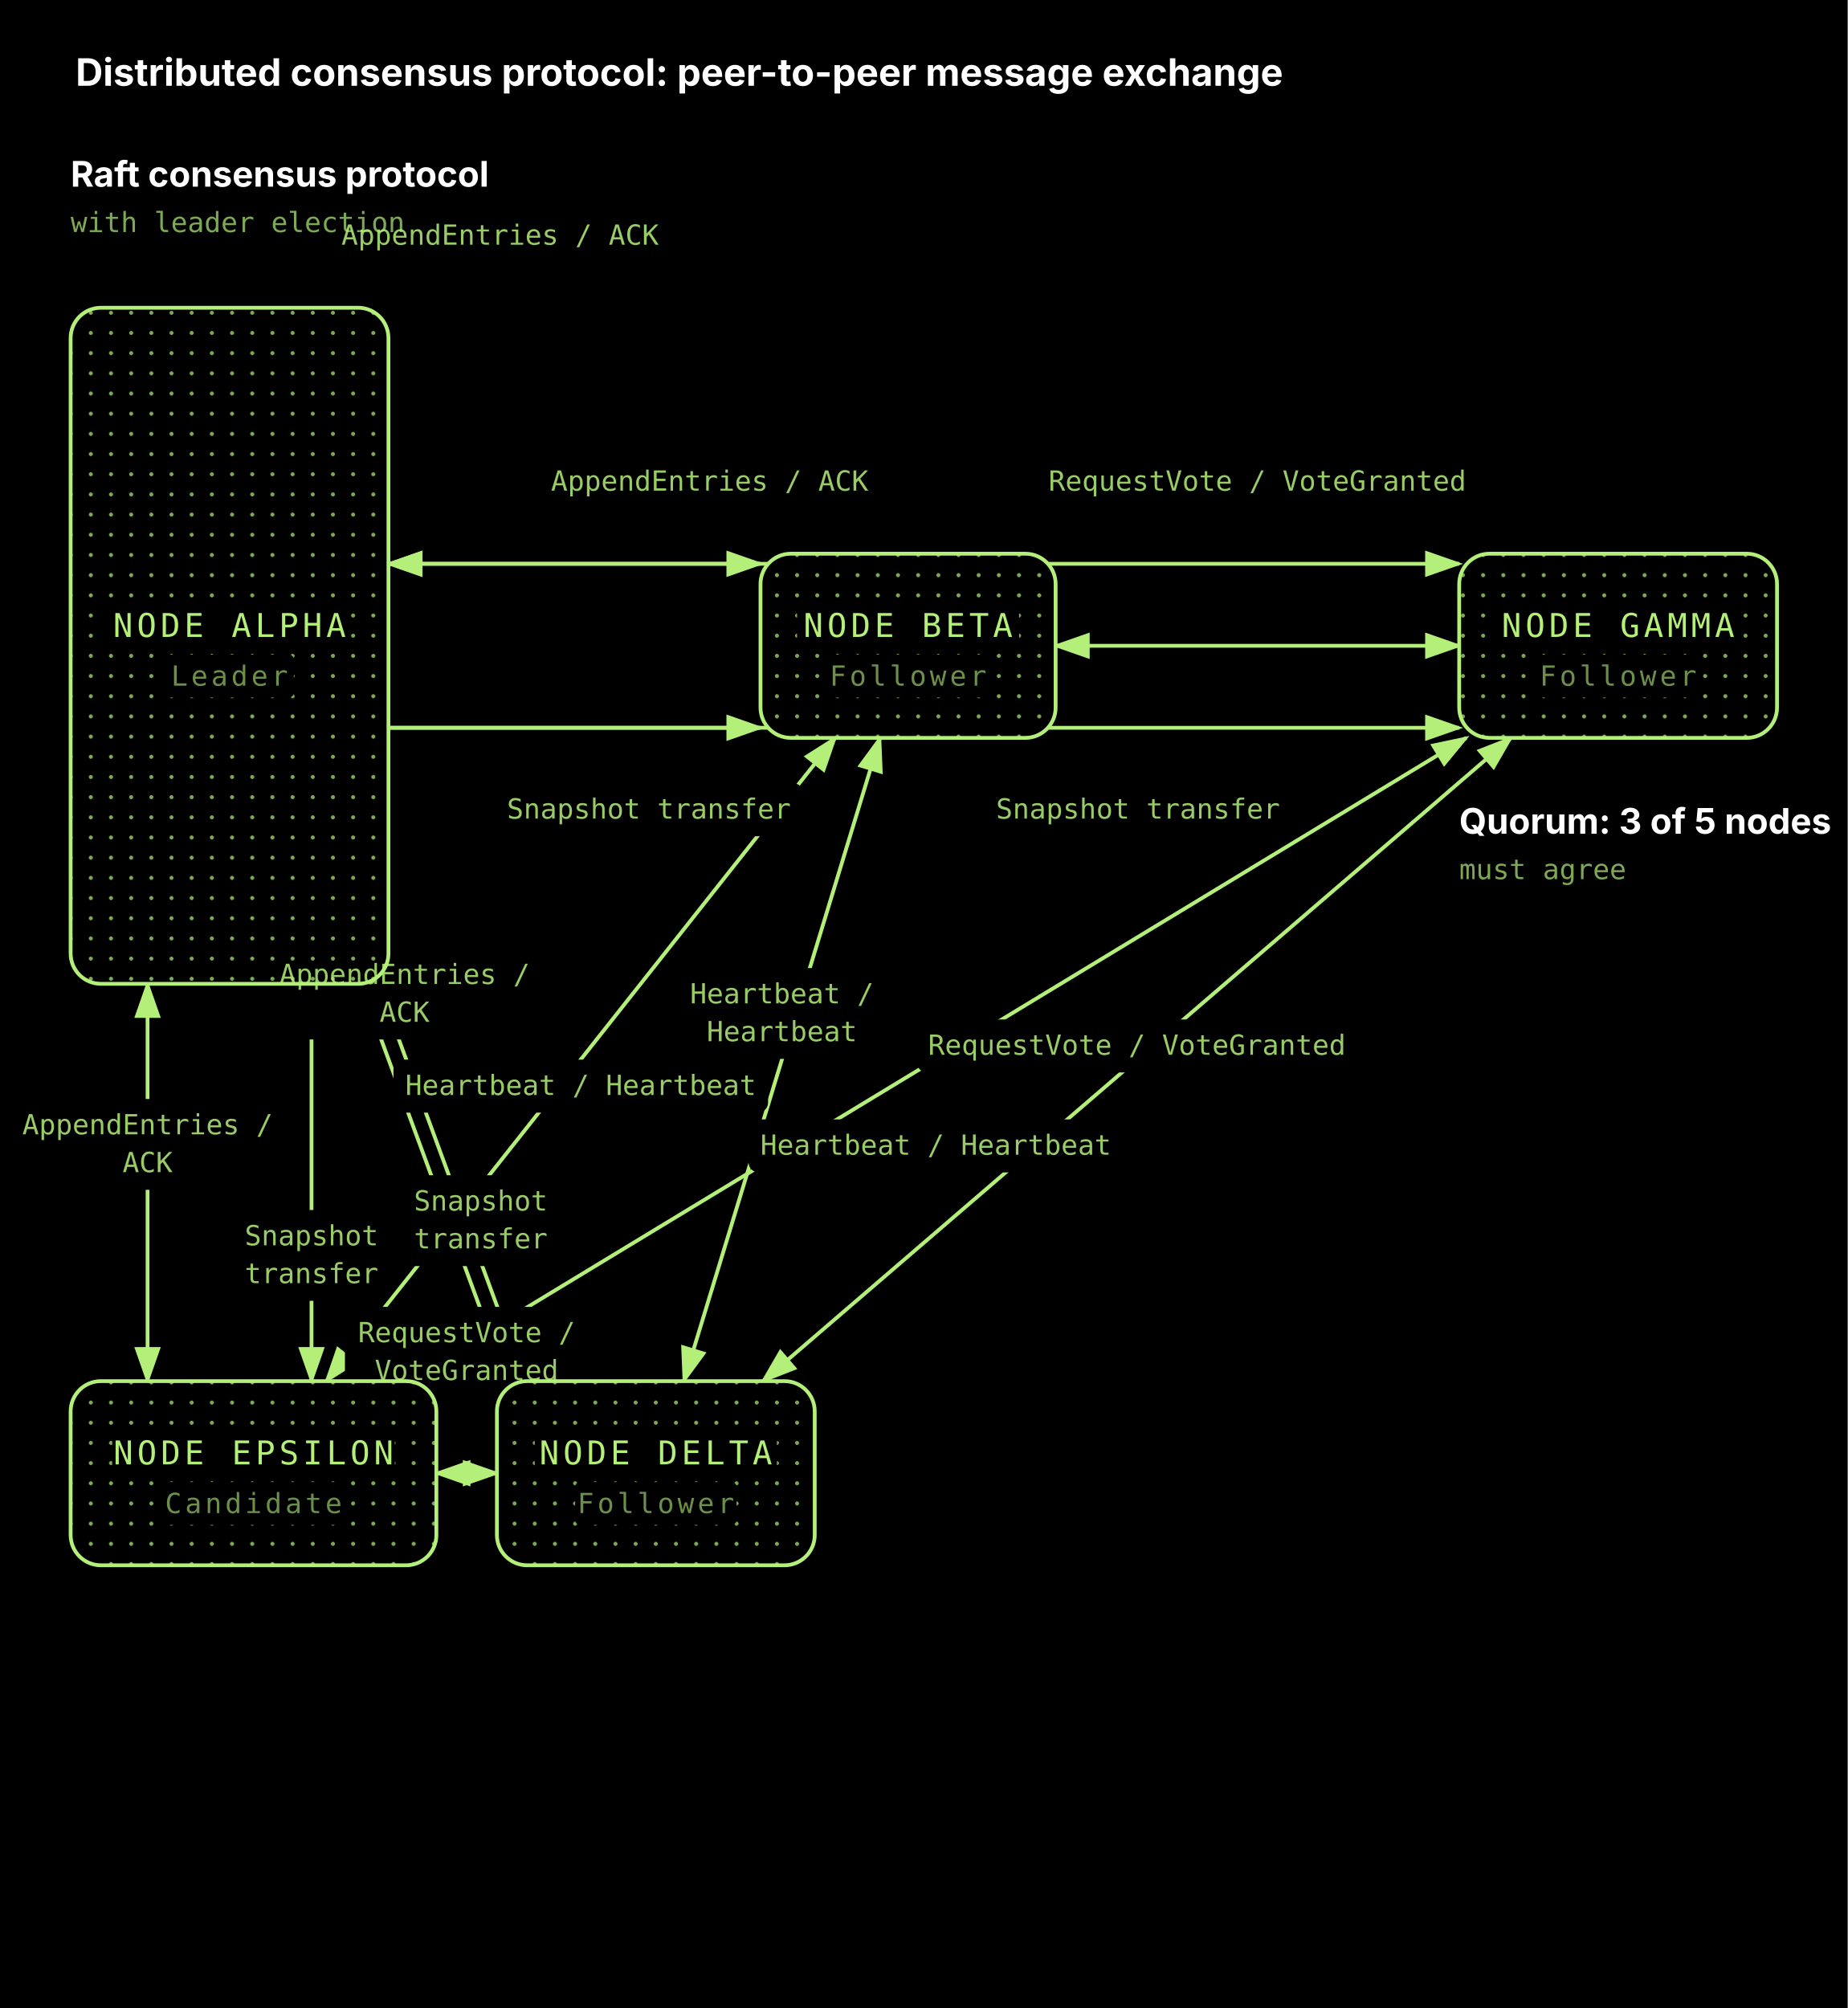
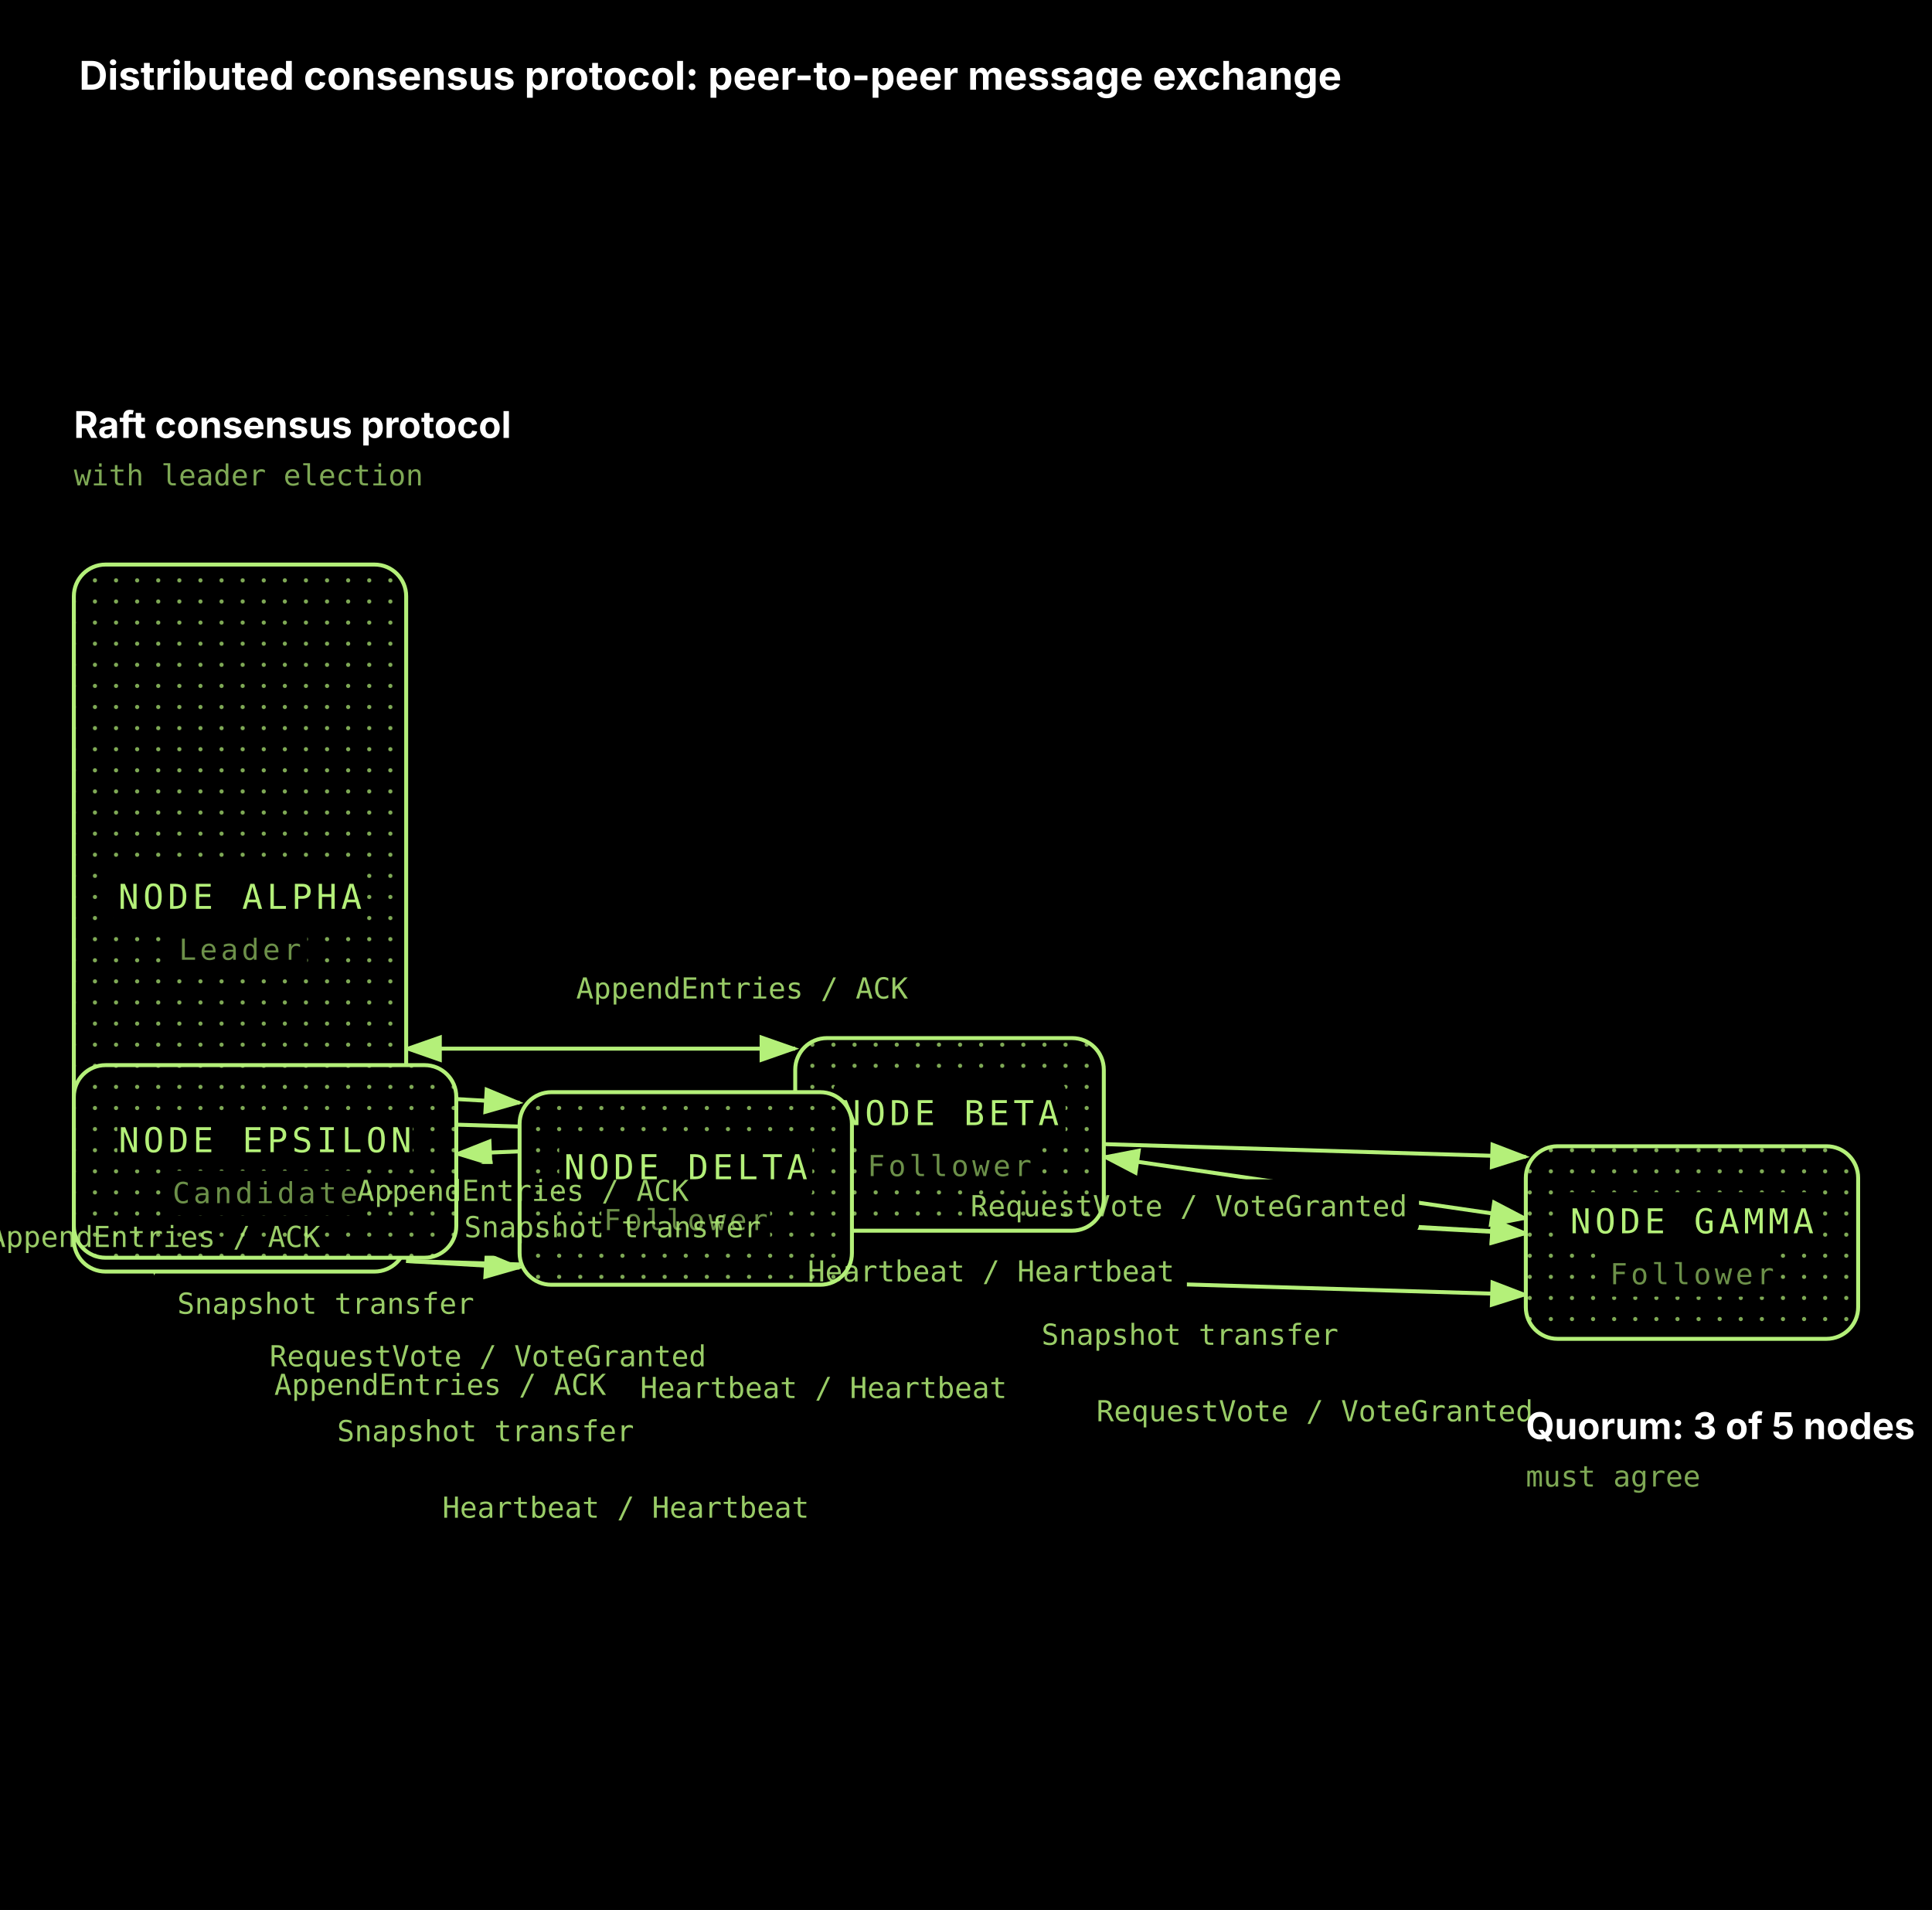
- <svg xmlns="http://www.w3.org/2000/svg" viewBox="0 0 732.5 796" width="732.5" height="796">
+ <svg xmlns="http://www.w3.org/2000/svg" viewBox="0 0 732.5 724" width="732.5" height="724">
  <defs>
    <pattern id="dotgrid" width="8" height="8" patternUnits="userSpaceOnUse">
      <rect width="8" height="8" fill="#000000" />
      <circle cx="4" cy="4" r="0.8" fill="#b4f079" opacity="0.7" />
    </pattern>
    <pattern id="crosshatch" width="8" height="8" patternUnits="userSpaceOnUse">
      <rect width="8" height="8" fill="#000000" />
      <path d="M0 8L8 0M-1 1L1 -1M7 9L9 7" stroke="#b4f079" stroke-width="0.8" opacity="0.2" />
    </pattern>
    <pattern id="hero" width="6" height="6" patternUnits="userSpaceOnUse">
      <rect width="6" height="6" fill="#3d6b23" />
      <circle cx="3" cy="3" r="0.6" fill="#5a9a35" opacity="0.5" />
    </pattern>
    <marker id="arrowhead" markerWidth="10" markerHeight="7" refX="9" refY="3.5" orient="auto" markerUnits="strokeWidth">
      <polygon points="0 0, 10 3.5, 0 7" fill="#b4f079" />
    </marker>
    <marker id="arrowhead-reverse" markerWidth="10" markerHeight="7" refX="1" refY="3.5" orient="auto" markerUnits="strokeWidth">
      <polygon points="10 0, 0 3.5, 10 7" fill="#b4f079" />
    </marker>
  </defs>
  <rect width="100%" height="100%" fill="#000000" />
  <g class="diagram">
    <text x="30" y="34" font-family="'Inter', 'Helvetica Neue', Arial, sans-serif" font-size="15" fill="#ffffff" font-weight="700">Distributed consensus protocol: peer-to-peer message exchange</text>
-     <line x1="154" y1="223.5" x2="301.5" y2="223.5" stroke="#b4f079" stroke-width="1.5" marker-start="url(#arrowhead-reverse)" marker-end="url(#arrowhead)" />
-     <line x1="154" y1="223.5" x2="578.5" y2="223.5" stroke="#b4f079" stroke-width="1.5" marker-start="url(#arrowhead-reverse)" marker-end="url(#arrowhead)" />
-     <line x1="143" y1="390" x2="201" y2="547.5" stroke="#b4f079" stroke-width="1.5" marker-start="url(#arrowhead-reverse)" marker-end="url(#arrowhead)" />
-     <line x1="58.5" y1="390" x2="58.5" y2="547.5" stroke="#b4f079" stroke-width="1.5" marker-start="url(#arrowhead-reverse)" marker-end="url(#arrowhead)" />
-     <line x1="418.5" y1="256" x2="578.5" y2="256" stroke="#b4f079" stroke-width="1.5" marker-start="url(#arrowhead-reverse)" marker-end="url(#arrowhead)" />
-     <line x1="348.872" y1="292.5" x2="271.128" y2="547.5" stroke="#b4f079" stroke-width="1.5" marker-start="url(#arrowhead-reverse)" marker-end="url(#arrowhead)" />
-     <line x1="599.046" y1="292.5" x2="302.454" y2="547.5" stroke="#b4f079" stroke-width="1.5" marker-start="url(#arrowhead-reverse)" marker-end="url(#arrowhead)" />
-     <line x1="581.297" y1="292.5" x2="160.703" y2="547.5" stroke="#b4f079" stroke-width="1.5" marker-start="url(#arrowhead-reverse)" marker-end="url(#arrowhead)" />
-     <line x1="197" y1="584" x2="173" y2="584" stroke="#b4f079" stroke-width="1.5" marker-start="url(#arrowhead-reverse)" marker-end="url(#arrowhead)" />
-     <line x1="331.123" y1="292.5" x2="129.377" y2="547.5" stroke="#b4f079" stroke-width="1.5" marker-start="url(#arrowhead-reverse)" marker-end="url(#arrowhead)" />
-     <line x1="154" y1="288.5" x2="301.5" y2="288.5" stroke="#b4f079" stroke-width="1.5" marker-end="url(#arrowhead)" />
-     <line x1="154" y1="288.5" x2="578.5" y2="288.5" stroke="#b4f079" stroke-width="1.5" marker-end="url(#arrowhead)" />
-     <line x1="150" y1="390" x2="208" y2="547.5" stroke="#b4f079" stroke-width="1.5" marker-end="url(#arrowhead)" />
-     <line x1="123.5" y1="390" x2="123.5" y2="547.5" stroke="#b4f079" stroke-width="1.5" marker-end="url(#arrowhead)" />
-     <rect x="130.5" y="83" width="135.5" height="21" rx="4" fill="#000000" />
-     <rect x="213.6" y="180.5" width="135.5" height="21" rx="4" fill="#000000" />
-     <rect x="105.65" y="376.062" width="109.5" height="36" rx="4" fill="#000000" />
-     <rect x="3.75" y="435.656" width="109.5" height="36" rx="4" fill="#000000" />
-     <rect x="411.25" y="180.5" width="174.5" height="21" rx="4" fill="#000000" />
-     <rect x="268.25" y="383.75" width="83.5" height="36" rx="4" fill="#000000" />
-     <rect x="363.5" y="404.125" width="174.5" height="21" rx="4" fill="#000000" />
-     <rect x="296.75" y="443.75" width="148.5" height="21" rx="4" fill="#000000" />
-     <rect x="136.75" y="518.062" width="96.5" height="36" rx="4" fill="#000000" />
-     <rect x="156" y="420.062" width="148.5" height="21" rx="4" fill="#000000" />
-     <rect x="196" y="310.5" width="122.5" height="21" rx="4" fill="#000000" />
-     <rect x="389.9" y="310.5" width="122.5" height="21" rx="4" fill="#000000" />
-     <rect x="158.6" y="465.875" width="64" height="36" rx="4" fill="#000000" />
-     <rect x="91.5" y="479.656" width="64" height="36" rx="4" fill="#000000" />
-     <rect x="28" y="122" width="126" height="268" rx="12" fill="url(#dotgrid)" stroke="#b4f079" stroke-width="1.5" />
-     <rect x="43" y="236.9" width="96" height="22.2" fill="#000000" rx="2" />
-     <text x="91" y="248" font-family="'JetBrains Mono', 'Fira Code', 'SF Mono', 'Cascadia Code', monospace" font-size="13" fill="#b4f079" text-anchor="middle" dominant-baseline="central" letter-spacing="0.12em">NODE ALPHA</text>
-     <rect x="65.5" y="259.5" width="51" height="17" fill="#000000" rx="2" />
-     <text x="91" y="268" font-family="'JetBrains Mono', 'Fira Code', 'SF Mono', 'Cascadia Code', monospace" font-size="11" fill="#b4f079" opacity="0.6" text-anchor="middle" dominant-baseline="central" letter-spacing="0.12em">Leader</text>
-     <rect x="301.5" y="219.5" width="117" height="73" rx="12" fill="url(#dotgrid)" stroke="#b4f079" stroke-width="1.5" />
-     <rect x="316" y="236.9" width="88" height="22.2" fill="#000000" rx="2" />
-     <text x="360" y="248" font-family="'JetBrains Mono', 'Fira Code', 'SF Mono', 'Cascadia Code', monospace" font-size="13" fill="#b4f079" text-anchor="middle" dominant-baseline="central" letter-spacing="0.12em">NODE BETA</text>
-     <rect x="328" y="259.5" width="64" height="17" fill="#000000" rx="2" />
-     <text x="360" y="268" font-family="'JetBrains Mono', 'Fira Code', 'SF Mono', 'Cascadia Code', monospace" font-size="11" fill="#b4f079" opacity="0.6" text-anchor="middle" dominant-baseline="central" letter-spacing="0.12em">Follower</text>
-     <rect x="578.5" y="219.5" width="126" height="73" rx="12" fill="url(#dotgrid)" stroke="#b4f079" stroke-width="1.5" />
-     <rect x="593.5" y="236.9" width="96" height="22.2" fill="#000000" rx="2" />
-     <text x="641.5" y="248" font-family="'JetBrains Mono', 'Fira Code', 'SF Mono', 'Cascadia Code', monospace" font-size="13" fill="#b4f079" text-anchor="middle" dominant-baseline="central" letter-spacing="0.12em">NODE GAMMA</text>
-     <rect x="609.5" y="259.5" width="64" height="17" fill="#000000" rx="2" />
-     <text x="641.5" y="268" font-family="'JetBrains Mono', 'Fira Code', 'SF Mono', 'Cascadia Code', monospace" font-size="11" fill="#b4f079" opacity="0.6" text-anchor="middle" dominant-baseline="central" letter-spacing="0.12em">Follower</text>
-     <rect x="197" y="547.5" width="126" height="73" rx="12" fill="url(#dotgrid)" stroke="#b4f079" stroke-width="1.5" />
-     <rect x="212" y="564.9" width="96" height="22.2" fill="#000000" rx="2" />
-     <text x="260" y="576" font-family="'JetBrains Mono', 'Fira Code', 'SF Mono', 'Cascadia Code', monospace" font-size="13" fill="#b4f079" text-anchor="middle" dominant-baseline="central" letter-spacing="0.12em">NODE DELTA</text>
-     <rect x="228" y="587.5" width="64" height="17" fill="#000000" rx="2" />
-     <text x="260" y="596" font-family="'JetBrains Mono', 'Fira Code', 'SF Mono', 'Cascadia Code', monospace" font-size="11" fill="#b4f079" opacity="0.6" text-anchor="middle" dominant-baseline="central" letter-spacing="0.12em">Follower</text>
-     <rect x="28" y="547.5" width="145" height="73" rx="12" fill="url(#dotgrid)" stroke="#b4f079" stroke-width="1.5" />
-     <rect x="44.5" y="564.9" width="112" height="22.2" fill="#000000" rx="2" />
-     <text x="100.5" y="576" font-family="'JetBrains Mono', 'Fira Code', 'SF Mono', 'Cascadia Code', monospace" font-size="13" fill="#b4f079" text-anchor="middle" dominant-baseline="central" letter-spacing="0.12em">NODE EPSILON</text>
-     <rect x="65.25" y="587.5" width="70.5" height="17" fill="#000000" rx="2" />
-     <text x="100.5" y="596" font-family="'JetBrains Mono', 'Fira Code', 'SF Mono', 'Cascadia Code', monospace" font-size="11" fill="#b4f079" opacity="0.6" text-anchor="middle" dominant-baseline="central" letter-spacing="0.12em">Candidate</text>
-     <text x="198.25" y="97" font-family="'JetBrains Mono', 'Fira Code', 'SF Mono', 'Cascadia Code', monospace" font-size="11" fill="#b4f079" opacity="0.85" text-anchor="middle">AppendEntries / ACK</text>
-     <text x="281.35" y="194.5" font-family="'JetBrains Mono', 'Fira Code', 'SF Mono', 'Cascadia Code', monospace" font-size="11" fill="#b4f079" opacity="0.85" text-anchor="middle">AppendEntries / ACK</text>
-     <text x="160.4" y="390.062" font-family="'JetBrains Mono', 'Fira Code', 'SF Mono', 'Cascadia Code', monospace" font-size="11" fill="#b4f079" opacity="0.85" text-anchor="middle">AppendEntries /</text>
-     <text x="160.4" y="405.062" font-family="'JetBrains Mono', 'Fira Code', 'SF Mono', 'Cascadia Code', monospace" font-size="11" fill="#b4f079" opacity="0.85" text-anchor="middle">ACK</text>
-     <text x="58.5" y="449.656" font-family="'JetBrains Mono', 'Fira Code', 'SF Mono', 'Cascadia Code', monospace" font-size="11" fill="#b4f079" opacity="0.85" text-anchor="middle">AppendEntries /</text>
-     <text x="58.5" y="464.656" font-family="'JetBrains Mono', 'Fira Code', 'SF Mono', 'Cascadia Code', monospace" font-size="11" fill="#b4f079" opacity="0.85" text-anchor="middle">ACK</text>
-     <text x="498.5" y="194.5" font-family="'JetBrains Mono', 'Fira Code', 'SF Mono', 'Cascadia Code', monospace" font-size="11" fill="#b4f079" opacity="0.85" text-anchor="middle">RequestVote / VoteGranted</text>
-     <text x="310" y="397.75" font-family="'JetBrains Mono', 'Fira Code', 'SF Mono', 'Cascadia Code', monospace" font-size="11" fill="#b4f079" opacity="0.85" text-anchor="middle">Heartbeat /</text>
-     <text x="310" y="412.75" font-family="'JetBrains Mono', 'Fira Code', 'SF Mono', 'Cascadia Code', monospace" font-size="11" fill="#b4f079" opacity="0.85" text-anchor="middle">Heartbeat</text>
-     <text x="450.75" y="418.125" font-family="'JetBrains Mono', 'Fira Code', 'SF Mono', 'Cascadia Code', monospace" font-size="11" fill="#b4f079" opacity="0.85" text-anchor="middle">RequestVote / VoteGranted</text>
-     <text x="371" y="457.75" font-family="'JetBrains Mono', 'Fira Code', 'SF Mono', 'Cascadia Code', monospace" font-size="11" fill="#b4f079" opacity="0.85" text-anchor="middle">Heartbeat / Heartbeat</text>
-     <text x="185" y="532.062" font-family="'JetBrains Mono', 'Fira Code', 'SF Mono', 'Cascadia Code', monospace" font-size="11" fill="#b4f079" opacity="0.85" text-anchor="middle">RequestVote /</text>
-     <text x="185" y="547.062" font-family="'JetBrains Mono', 'Fira Code', 'SF Mono', 'Cascadia Code', monospace" font-size="11" fill="#b4f079" opacity="0.85" text-anchor="middle">VoteGranted</text>
-     <text x="230.25" y="434.062" font-family="'JetBrains Mono', 'Fira Code', 'SF Mono', 'Cascadia Code', monospace" font-size="11" fill="#b4f079" opacity="0.85" text-anchor="middle">Heartbeat / Heartbeat</text>
-     <text x="257.25" y="324.5" font-family="'JetBrains Mono', 'Fira Code', 'SF Mono', 'Cascadia Code', monospace" font-size="11" fill="#b4f079" opacity="0.85" text-anchor="middle">Snapshot transfer</text>
-     <text x="451.15" y="324.5" font-family="'JetBrains Mono', 'Fira Code', 'SF Mono', 'Cascadia Code', monospace" font-size="11" fill="#b4f079" opacity="0.85" text-anchor="middle">Snapshot transfer</text>
-     <text x="190.6" y="479.875" font-family="'JetBrains Mono', 'Fira Code', 'SF Mono', 'Cascadia Code', monospace" font-size="11" fill="#b4f079" opacity="0.85" text-anchor="middle">Snapshot</text>
-     <text x="190.6" y="494.875" font-family="'JetBrains Mono', 'Fira Code', 'SF Mono', 'Cascadia Code', monospace" font-size="11" fill="#b4f079" opacity="0.85" text-anchor="middle">transfer</text>
-     <text x="123.5" y="493.656" font-family="'JetBrains Mono', 'Fira Code', 'SF Mono', 'Cascadia Code', monospace" font-size="11" fill="#b4f079" opacity="0.85" text-anchor="middle">Snapshot</text>
-     <text x="123.5" y="508.656" font-family="'JetBrains Mono', 'Fira Code', 'SF Mono', 'Cascadia Code', monospace" font-size="11" fill="#b4f079" opacity="0.85" text-anchor="middle">transfer</text>
-     <text x="28" y="74" font-family="'Inter', 'Helvetica Neue', Arial, sans-serif" font-size="14" fill="#ffffff" font-weight="700">Raft consensus protocol</text>
-     <text x="28" y="92" font-family="'JetBrains Mono', 'Fira Code', 'SF Mono', 'Cascadia Code', monospace" font-size="11" fill="#b4f079" opacity="0.7">with leader election</text>
-     <text x="578.5" y="330.5" font-family="'Inter', 'Helvetica Neue', Arial, sans-serif" font-size="14" fill="#ffffff" font-weight="700">Quorum: 3 of 5 nodes</text>
-     <text x="578.5" y="348.5" font-family="'JetBrains Mono', 'Fira Code', 'SF Mono', 'Cascadia Code', monospace" font-size="11" fill="#b4f079" opacity="0.7">must agree</text>
+     <line x1="154" y1="397.5" x2="301.5" y2="397.5" stroke="#b4f079" stroke-width="1.5" marker-start="url(#arrowhead-reverse)" marker-end="url(#arrowhead)" />
+     <line x1="154" y1="425.75" x2="578.5" y2="438.5" stroke="#b4f079" stroke-width="1.5" marker-start="url(#arrowhead-reverse)" marker-end="url(#arrowhead)" />
+     <line x1="154" y1="415.5" x2="197" y2="418" stroke="#b4f079" stroke-width="1.5" marker-start="url(#arrowhead-reverse)" marker-end="url(#arrowhead)" />
+     <line x1="58.5" y1="482" x2="58.5" y2="403.75" stroke="#b4f079" stroke-width="1.5" marker-start="url(#arrowhead-reverse)" marker-end="url(#arrowhead)" />
+     <line x1="418.5" y1="438.52" x2="578.5" y2="461.824" stroke="#b4f079" stroke-width="1.5" marker-start="url(#arrowhead-reverse)" marker-end="url(#arrowhead)" />
+     <line x1="301.5" y1="441.993" x2="323" y2="437.585" stroke="#b4f079" stroke-width="1.5" marker-start="url(#arrowhead-reverse)" marker-end="url(#arrowhead)" />
+     <line x1="578.5" y1="467.615" x2="323" y2="453.885" stroke="#b4f079" stroke-width="1.5" marker-start="url(#arrowhead-reverse)" marker-end="url(#arrowhead)" />
+     <line x1="578.5" y1="467.419" x2="173" y2="444.371" stroke="#b4f079" stroke-width="1.5" marker-start="url(#arrowhead-reverse)" marker-end="url(#arrowhead)" />
+     <line x1="197" y1="446.451" x2="173" y2="444.909" stroke="#b4f079" stroke-width="1.5" marker-start="url(#arrowhead-reverse)" marker-end="url(#arrowhead)" />
+     <line x1="301.5" y1="432.311" x2="173" y2="437.386" stroke="#b4f079" stroke-width="1.5" marker-start="url(#arrowhead-reverse)" marker-end="url(#arrowhead)" />
+     <line x1="154" y1="462.5" x2="301.5" y2="462.5" stroke="#b4f079" stroke-width="1.5" marker-end="url(#arrowhead)" />
+     <line x1="154" y1="478" x2="578.5" y2="490.75" stroke="#b4f079" stroke-width="1.5" marker-end="url(#arrowhead)" />
+     <line x1="154" y1="478" x2="197" y2="480.5" stroke="#b4f079" stroke-width="1.5" marker-end="url(#arrowhead)" />
+     <line x1="123.5" y1="482" x2="123.5" y2="403.75" stroke="#b4f079" stroke-width="1.5" marker-end="url(#arrowhead)" />
+     <rect x="130.5" y="441.221" width="135.5" height="21" rx="4" fill="#000000" />
+     <rect x="213.6" y="364.5" width="135.5" height="21" rx="4" fill="#000000" />
+     <rect x="99.15" y="514.757" width="135.5" height="21" rx="4" fill="#000000" />
+     <rect x="-9.25" y="458.688" width="135.5" height="21" rx="4" fill="#000000" />
+     <rect x="411.25" y="524.754" width="174.5" height="21" rx="4" fill="#000000" />
+     <rect x="238" y="515.932" width="148.5" height="21" rx="4" fill="#000000" />
+     <rect x="363.5" y="447.034" width="174.5" height="21" rx="4" fill="#000000" />
+     <rect x="301.5" y="471.758" width="148.5" height="21" rx="4" fill="#000000" />
+     <rect x="97.75" y="503.917" width="174.5" height="21" rx="4" fill="#000000" />
+     <rect x="163" y="561.309" width="148.5" height="21" rx="4" fill="#000000" />
+     <rect x="171" y="454.996" width="122.5" height="21" rx="4" fill="#000000" />
+     <rect x="389.9" y="495.754" width="122.5" height="21" rx="4" fill="#000000" />
+     <rect x="122.85" y="532.309" width="122.5" height="21" rx="4" fill="#000000" />
+     <rect x="62.25" y="483.996" width="122.5" height="21" rx="4" fill="#000000" />
+     <rect x="28" y="214" width="126" height="268" rx="12" fill="url(#dotgrid)" stroke="#b4f079" stroke-width="1.5" />
+     <rect x="43" y="328.9" width="96" height="22.2" fill="#000000" rx="2" />
+     <text x="91" y="340" font-family="'JetBrains Mono', 'Fira Code', 'SF Mono', 'Cascadia Code', monospace" font-size="13" fill="#b4f079" text-anchor="middle" dominant-baseline="central" letter-spacing="0.12em">NODE ALPHA</text>
+     <rect x="65.5" y="351.5" width="51" height="17" fill="#000000" rx="2" />
+     <text x="91" y="360" font-family="'JetBrains Mono', 'Fira Code', 'SF Mono', 'Cascadia Code', monospace" font-size="11" fill="#b4f079" opacity="0.6" text-anchor="middle" dominant-baseline="central" letter-spacing="0.12em">Leader</text>
+     <rect x="301.5" y="393.5" width="117" height="73" rx="12" fill="url(#dotgrid)" stroke="#b4f079" stroke-width="1.5" />
+     <rect x="316" y="410.9" width="88" height="22.2" fill="#000000" rx="2" />
+     <text x="360" y="422" font-family="'JetBrains Mono', 'Fira Code', 'SF Mono', 'Cascadia Code', monospace" font-size="13" fill="#b4f079" text-anchor="middle" dominant-baseline="central" letter-spacing="0.12em">NODE BETA</text>
+     <rect x="328" y="433.5" width="64" height="17" fill="#000000" rx="2" />
+     <text x="360" y="442" font-family="'JetBrains Mono', 'Fira Code', 'SF Mono', 'Cascadia Code', monospace" font-size="11" fill="#b4f079" opacity="0.6" text-anchor="middle" dominant-baseline="central" letter-spacing="0.12em">Follower</text>
+     <rect x="578.5" y="434.5" width="126" height="73" rx="12" fill="url(#dotgrid)" stroke="#b4f079" stroke-width="1.5" />
+     <rect x="593.5" y="451.9" width="96" height="22.2" fill="#000000" rx="2" />
+     <text x="641.5" y="463" font-family="'JetBrains Mono', 'Fira Code', 'SF Mono', 'Cascadia Code', monospace" font-size="13" fill="#b4f079" text-anchor="middle" dominant-baseline="central" letter-spacing="0.12em">NODE GAMMA</text>
+     <rect x="609.5" y="474.5" width="64" height="17" fill="#000000" rx="2" />
+     <text x="641.5" y="483" font-family="'JetBrains Mono', 'Fira Code', 'SF Mono', 'Cascadia Code', monospace" font-size="11" fill="#b4f079" opacity="0.6" text-anchor="middle" dominant-baseline="central" letter-spacing="0.12em">Follower</text>
+     <rect x="197" y="414" width="126" height="73" rx="12" fill="url(#dotgrid)" stroke="#b4f079" stroke-width="1.5" />
+     <rect x="212" y="431.4" width="96" height="22.2" fill="#000000" rx="2" />
+     <text x="260" y="442.5" font-family="'JetBrains Mono', 'Fira Code', 'SF Mono', 'Cascadia Code', monospace" font-size="13" fill="#b4f079" text-anchor="middle" dominant-baseline="central" letter-spacing="0.12em">NODE DELTA</text>
+     <rect x="228" y="454" width="64" height="17" fill="#000000" rx="2" />
+     <text x="260" y="462.5" font-family="'JetBrains Mono', 'Fira Code', 'SF Mono', 'Cascadia Code', monospace" font-size="11" fill="#b4f079" opacity="0.6" text-anchor="middle" dominant-baseline="central" letter-spacing="0.12em">Follower</text>
+     <rect x="28" y="403.75" width="145" height="73" rx="12" fill="url(#dotgrid)" stroke="#b4f079" stroke-width="1.5" />
+     <rect x="44.5" y="421.15" width="112" height="22.2" fill="#000000" rx="2" />
+     <text x="100.5" y="432.25" font-family="'JetBrains Mono', 'Fira Code', 'SF Mono', 'Cascadia Code', monospace" font-size="13" fill="#b4f079" text-anchor="middle" dominant-baseline="central" letter-spacing="0.12em">NODE EPSILON</text>
+     <rect x="65.25" y="443.75" width="70.5" height="17" fill="#000000" rx="2" />
+     <text x="100.5" y="452.25" font-family="'JetBrains Mono', 'Fira Code', 'SF Mono', 'Cascadia Code', monospace" font-size="11" fill="#b4f079" opacity="0.6" text-anchor="middle" dominant-baseline="central" letter-spacing="0.12em">Candidate</text>
+     <text x="198.25" y="455.221" font-family="'JetBrains Mono', 'Fira Code', 'SF Mono', 'Cascadia Code', monospace" font-size="11" fill="#b4f079" opacity="0.85" text-anchor="middle">AppendEntries / ACK</text>
+     <text x="281.35" y="378.5" font-family="'JetBrains Mono', 'Fira Code', 'SF Mono', 'Cascadia Code', monospace" font-size="11" fill="#b4f079" opacity="0.85" text-anchor="middle">AppendEntries / ACK</text>
+     <text x="166.9" y="528.757" font-family="'JetBrains Mono', 'Fira Code', 'SF Mono', 'Cascadia Code', monospace" font-size="11" fill="#b4f079" opacity="0.85" text-anchor="middle">AppendEntries / ACK</text>
+     <text x="58.5" y="472.688" font-family="'JetBrains Mono', 'Fira Code', 'SF Mono', 'Cascadia Code', monospace" font-size="11" fill="#b4f079" opacity="0.85" text-anchor="middle">AppendEntries / ACK</text>
+     <text x="498.5" y="538.754" font-family="'JetBrains Mono', 'Fira Code', 'SF Mono', 'Cascadia Code', monospace" font-size="11" fill="#b4f079" opacity="0.85" text-anchor="middle">RequestVote / VoteGranted</text>
+     <text x="312.25" y="529.932" font-family="'JetBrains Mono', 'Fira Code', 'SF Mono', 'Cascadia Code', monospace" font-size="11" fill="#b4f079" opacity="0.85" text-anchor="middle">Heartbeat / Heartbeat</text>
+     <text x="450.75" y="461.034" font-family="'JetBrains Mono', 'Fira Code', 'SF Mono', 'Cascadia Code', monospace" font-size="11" fill="#b4f079" opacity="0.85" text-anchor="middle">RequestVote / VoteGranted</text>
+     <text x="375.75" y="485.758" font-family="'JetBrains Mono', 'Fira Code', 'SF Mono', 'Cascadia Code', monospace" font-size="11" fill="#b4f079" opacity="0.85" text-anchor="middle">Heartbeat / Heartbeat</text>
+     <text x="185" y="517.917" font-family="'JetBrains Mono', 'Fira Code', 'SF Mono', 'Cascadia Code', monospace" font-size="11" fill="#b4f079" opacity="0.85" text-anchor="middle">RequestVote / VoteGranted</text>
+     <text x="237.25" y="575.309" font-family="'JetBrains Mono', 'Fira Code', 'SF Mono', 'Cascadia Code', monospace" font-size="11" fill="#b4f079" opacity="0.85" text-anchor="middle">Heartbeat / Heartbeat</text>
+     <text x="232.25" y="468.996" font-family="'JetBrains Mono', 'Fira Code', 'SF Mono', 'Cascadia Code', monospace" font-size="11" fill="#b4f079" opacity="0.85" text-anchor="middle">Snapshot transfer</text>
+     <text x="451.15" y="509.754" font-family="'JetBrains Mono', 'Fira Code', 'SF Mono', 'Cascadia Code', monospace" font-size="11" fill="#b4f079" opacity="0.85" text-anchor="middle">Snapshot transfer</text>
+     <text x="184.1" y="546.309" font-family="'JetBrains Mono', 'Fira Code', 'SF Mono', 'Cascadia Code', monospace" font-size="11" fill="#b4f079" opacity="0.85" text-anchor="middle">Snapshot transfer</text>
+     <text x="123.5" y="497.996" font-family="'JetBrains Mono', 'Fira Code', 'SF Mono', 'Cascadia Code', monospace" font-size="11" fill="#b4f079" opacity="0.85" text-anchor="middle">Snapshot transfer</text>
+     <text x="28" y="166" font-family="'Inter', 'Helvetica Neue', Arial, sans-serif" font-size="14" fill="#ffffff" font-weight="700">Raft consensus protocol</text>
+     <text x="28" y="184" font-family="'JetBrains Mono', 'Fira Code', 'SF Mono', 'Cascadia Code', monospace" font-size="11" fill="#b4f079" opacity="0.7">with leader election</text>
+     <text x="578.5" y="545.5" font-family="'Inter', 'Helvetica Neue', Arial, sans-serif" font-size="14" fill="#ffffff" font-weight="700">Quorum: 3 of 5 nodes</text>
+     <text x="578.5" y="563.5" font-family="'JetBrains Mono', 'Fira Code', 'SF Mono', 'Cascadia Code', monospace" font-size="11" fill="#b4f079" opacity="0.7">must agree</text>
  </g>
</svg>
